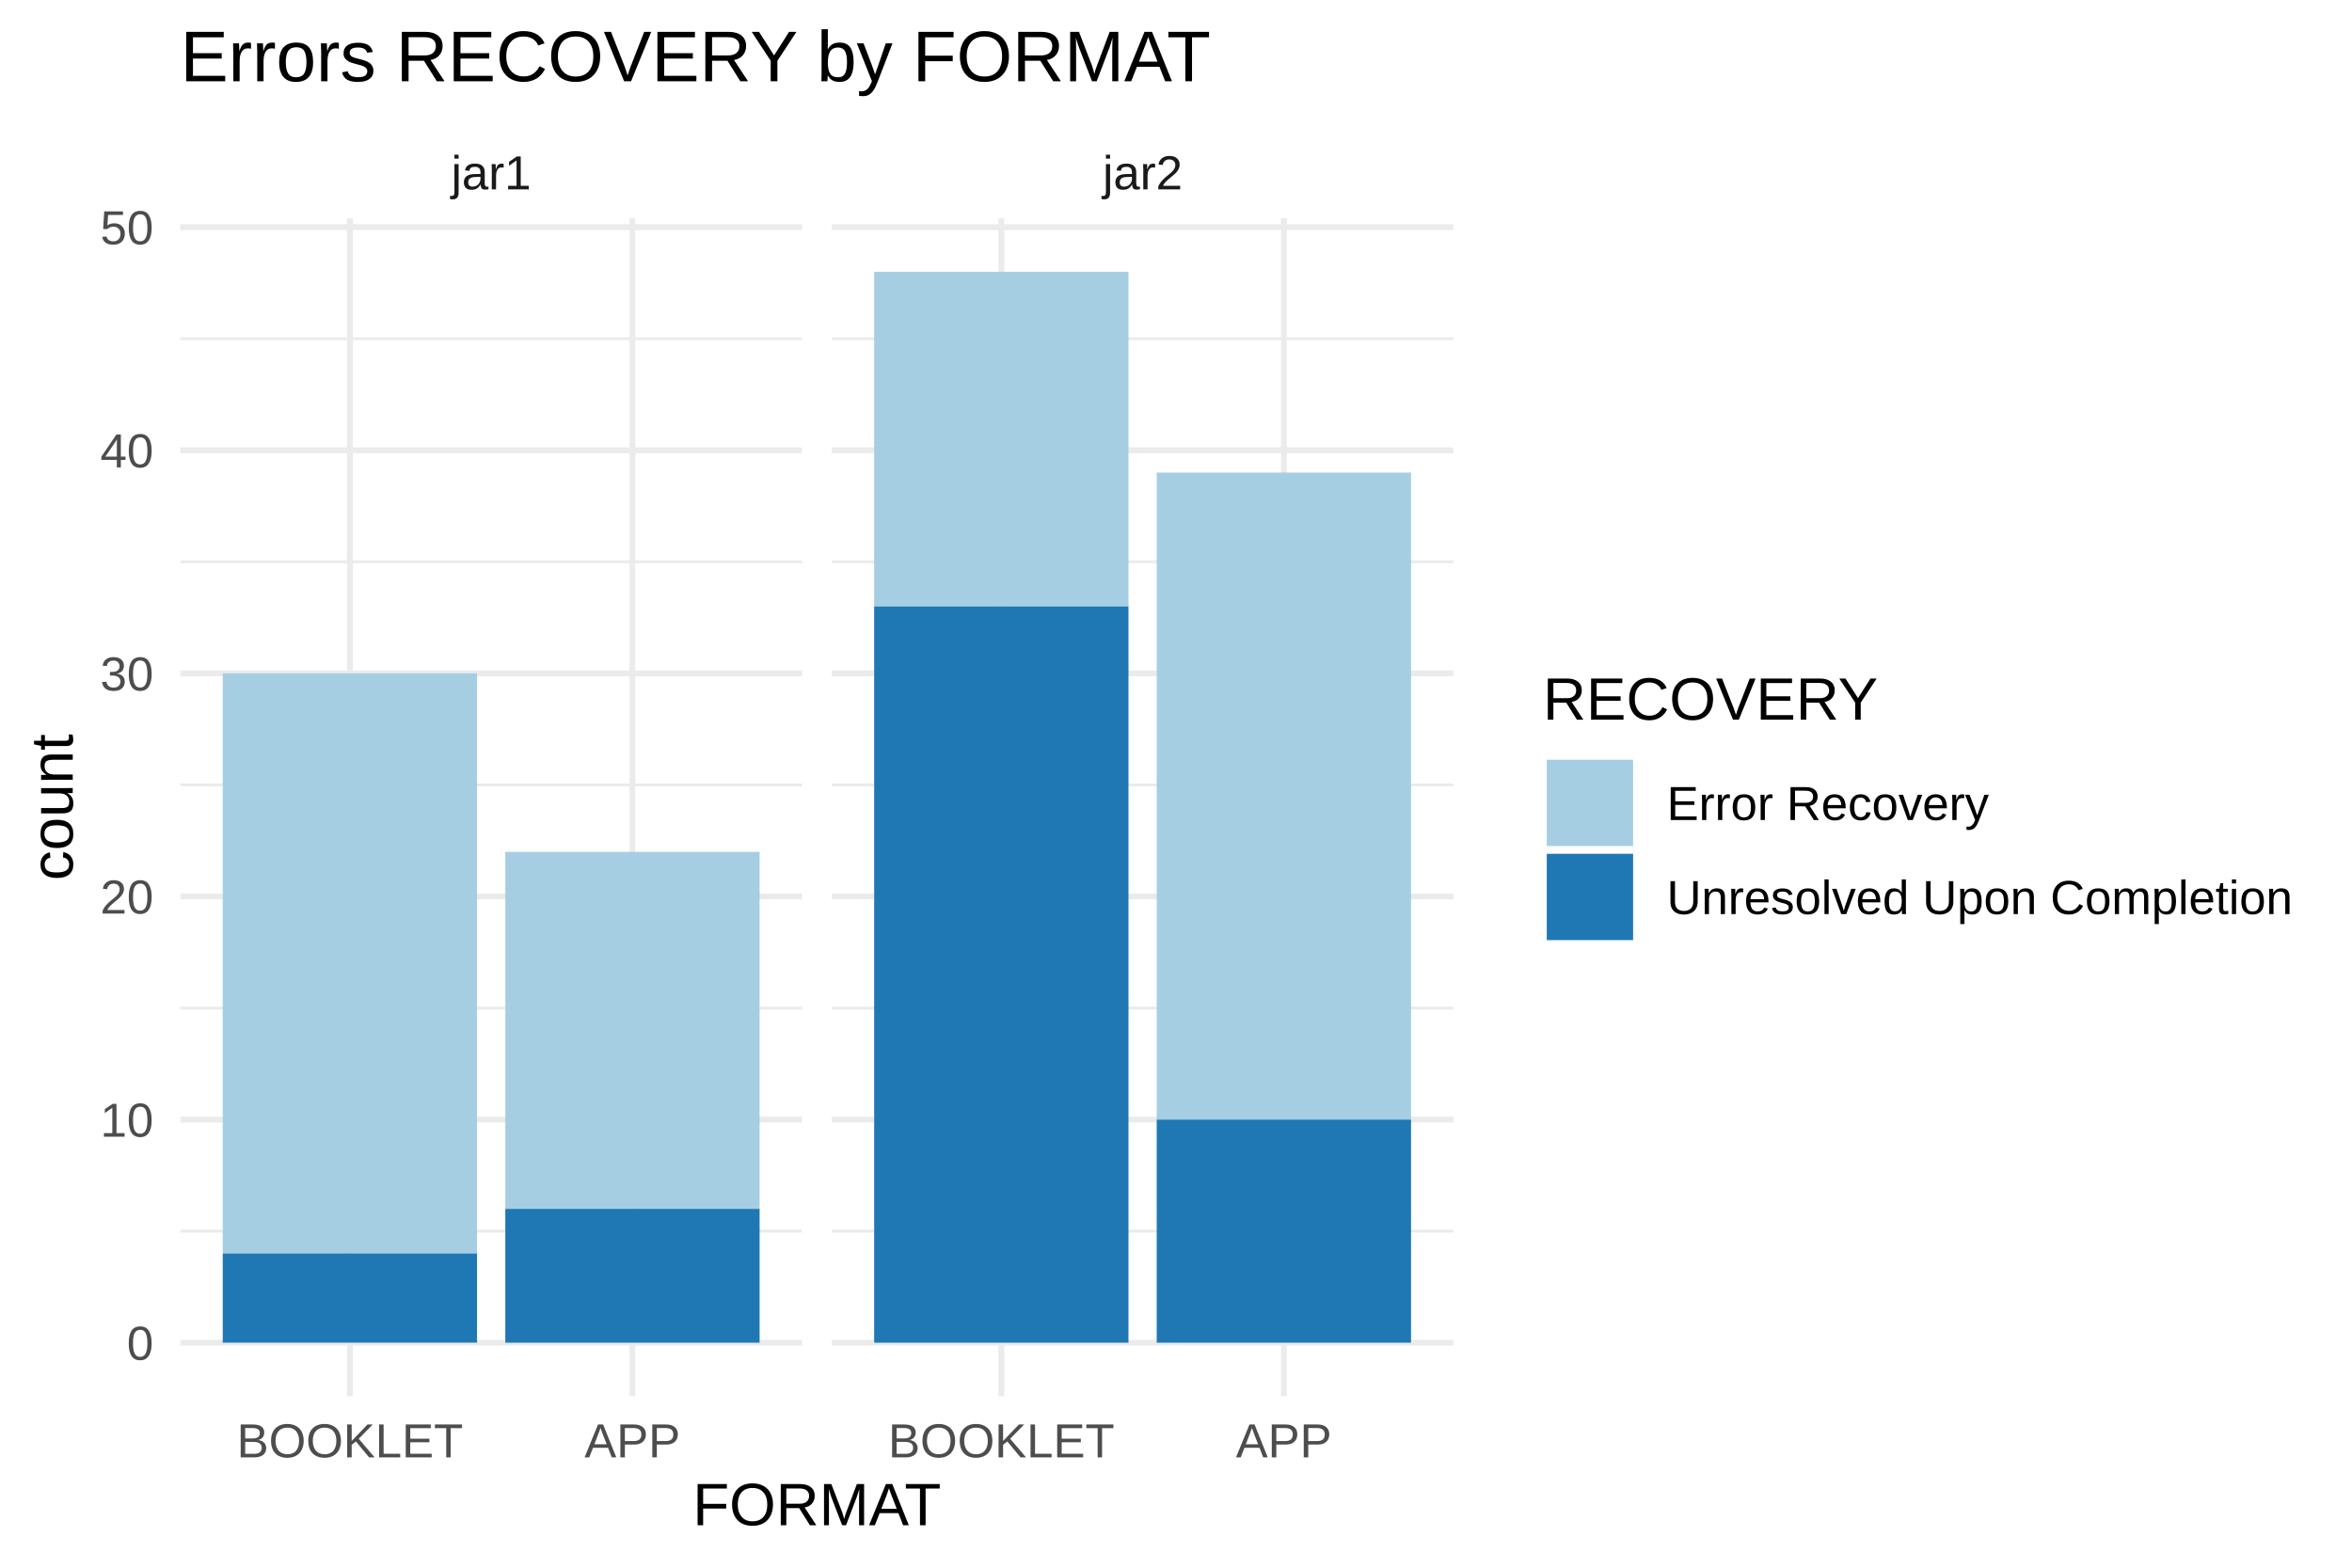
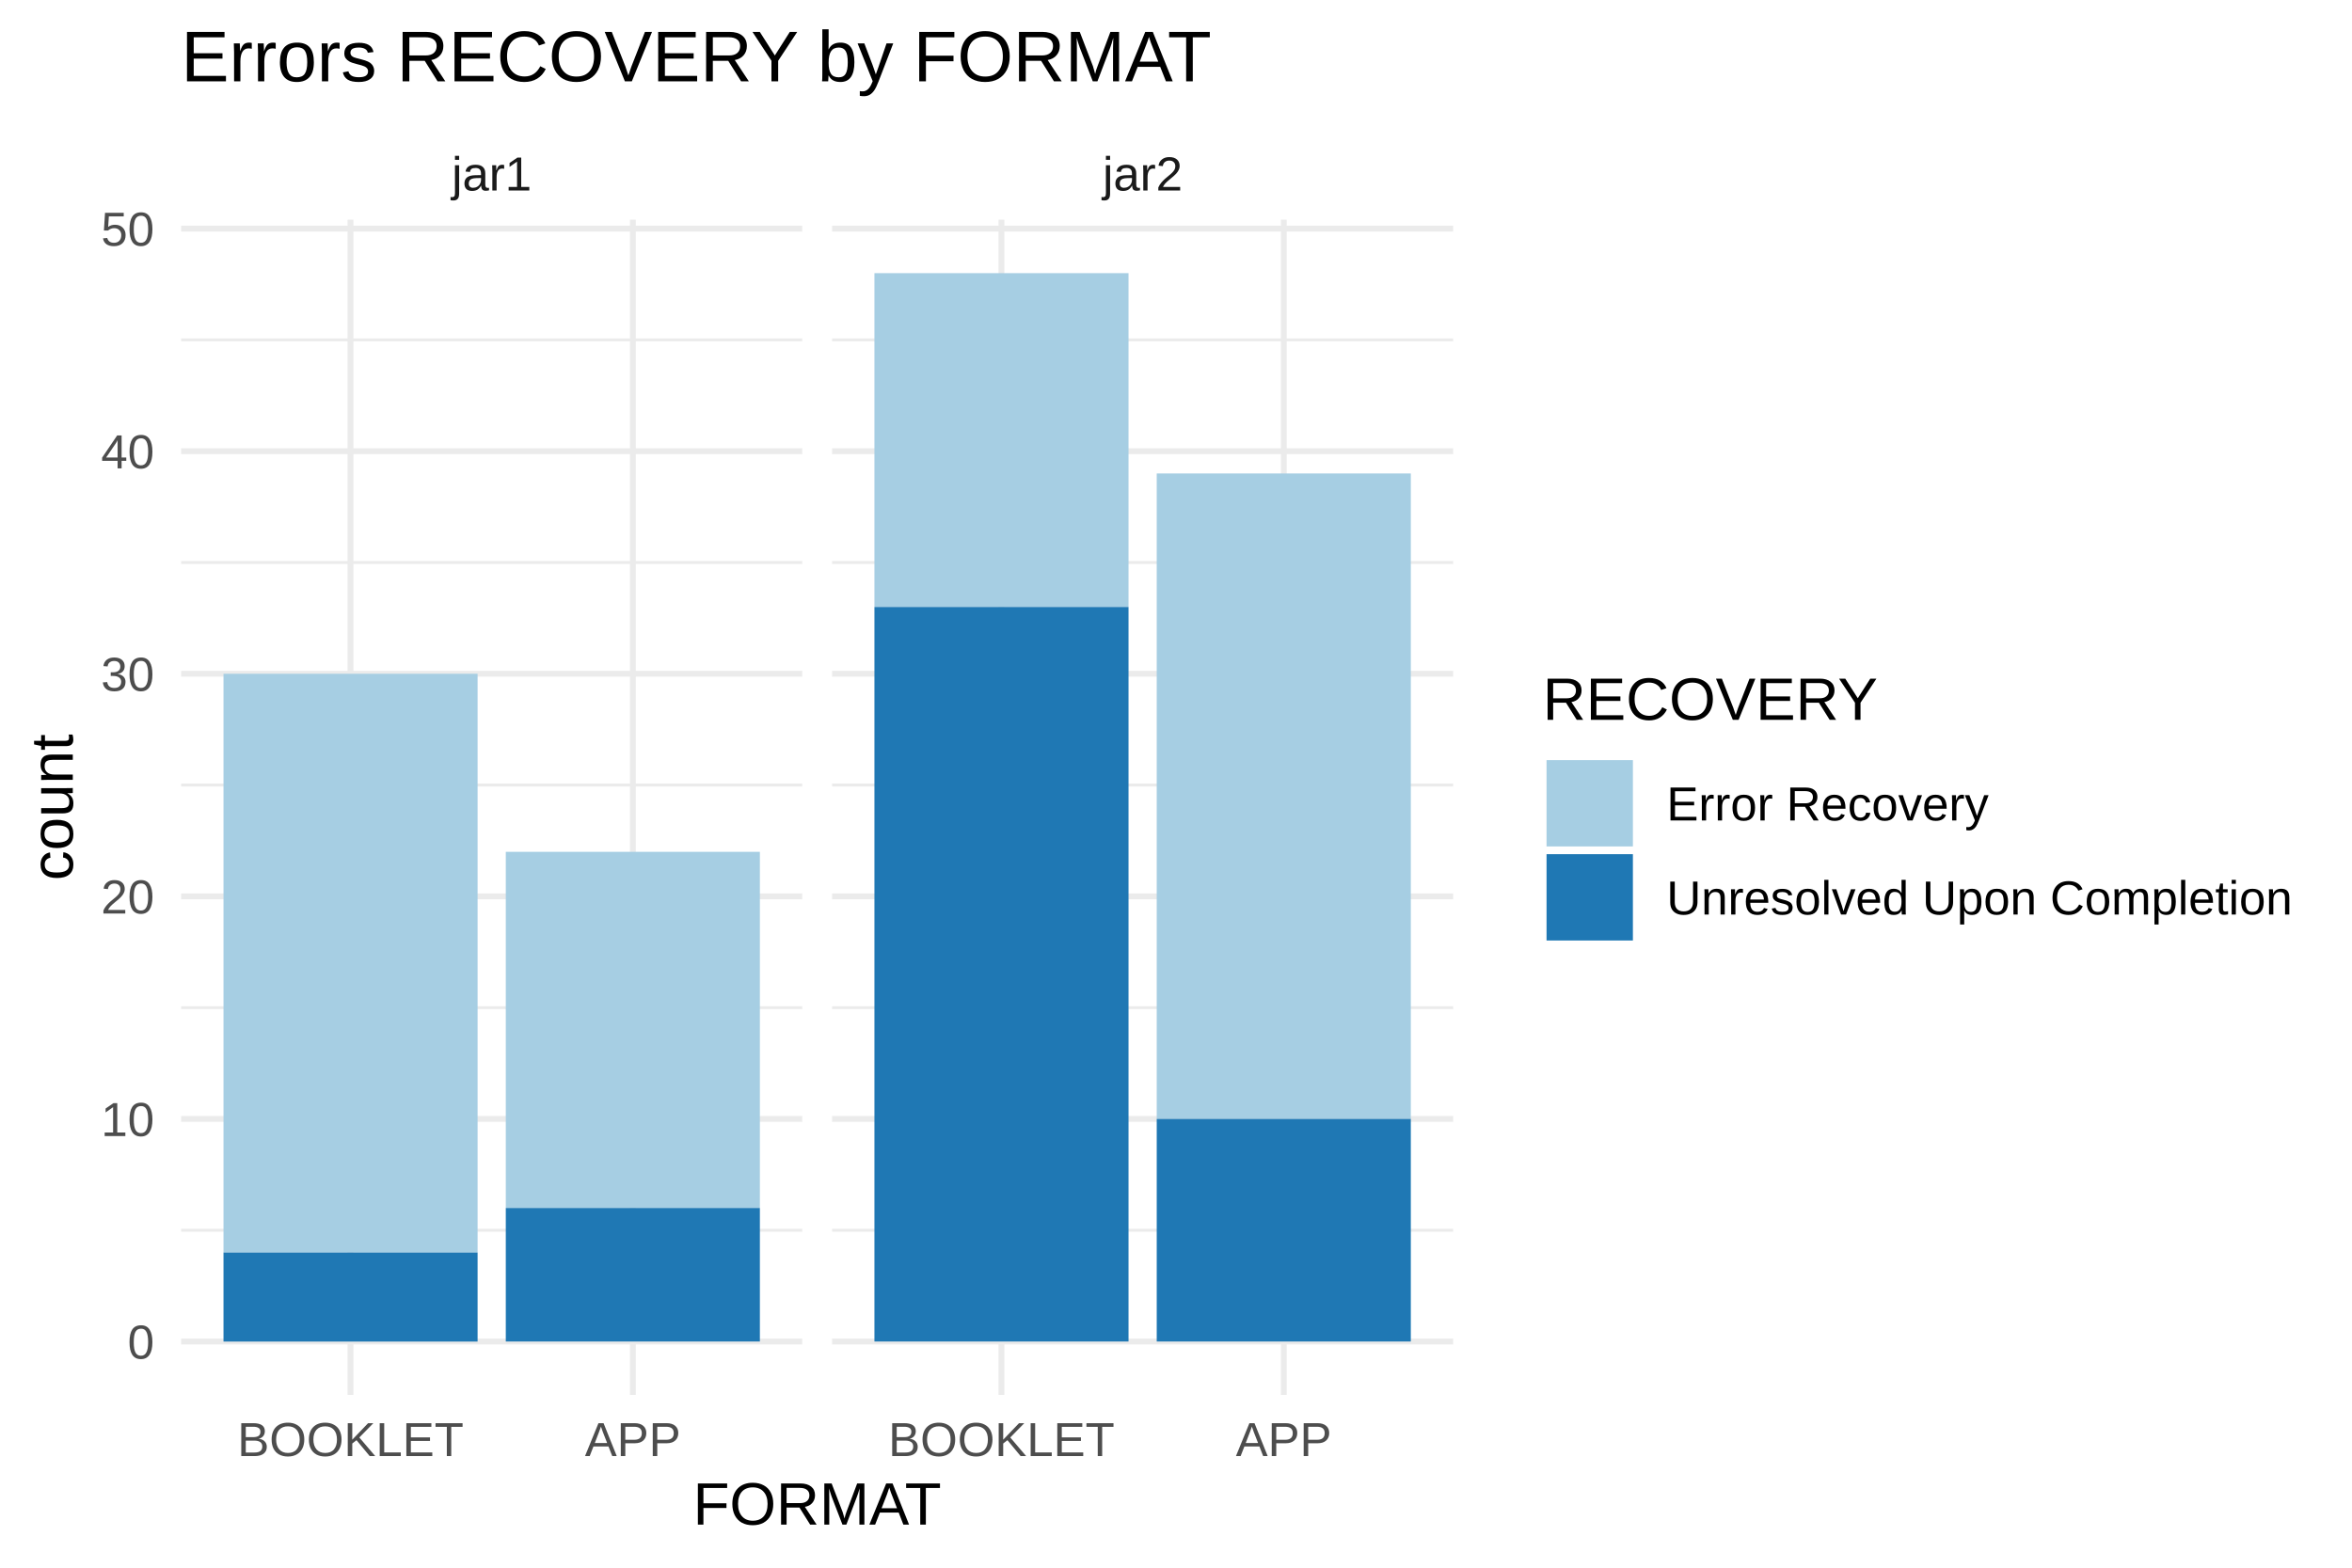
- <svg xmlns="http://www.w3.org/2000/svg" width="432.00pt" height="288.00pt" viewBox="0 0 432.00 288.00">
-   <g class="svglite">
-     <defs>
-       <style type="text/css">
+ <svg xmlns="http://www.w3.org/2000/svg" class="svglite" width="432.00pt" height="288.00pt" viewBox="0 0 432.00 288.00">
+   <defs>
+     <style type="text/css">
    .svglite line, .svglite polyline, .svglite polygon, .svglite path, .svglite rect, .svglite circle {
      fill: none;
      stroke: #000000;
      stroke-linecap: round;
      stroke-linejoin: round;
      stroke-miterlimit: 10.00;
    }
    .svglite text {
      white-space: pre;
    }
-     .svglite g.glyphgroup path {
-       fill: inherit;
-       stroke: none;
-     }
  </style>
-     </defs>
-     <rect width="100%" height="100%" style="stroke: none; fill: none;" />
-     <defs>
-       <clipPath id="cpMC4wMHw0MzIuMDB8MC4wMHwyODguMDA=">
-         <rect x="0.00" y="0.00" width="432.00" height="288.00" />
-       </clipPath>
-     </defs>
-     <g clip-path="url(#cpMC4wMHw0MzIuMDB8MC4wMHwyODguMDA=)">
+   </defs>
+   <rect width="100%" height="100%" style="stroke: none; fill: none;" />
+   <defs>
+     <clipPath id="cpMC4wMHw0MzIuMDB8MC4wMHwyODguMDA=">
+       <rect x="0.00" y="0.00" width="432.00" height="288.00" />
+     </clipPath>
+   </defs>
+   <g clip-path="url(#cpMC4wMHw0MzIuMDB8MC4wMHwyODguMDA=)">
</g>
-     <defs>
-       <clipPath id="cpMzMuMTN8MTQ3LjMwfDQwLjA5fDI1Ni41MA==">
-         <rect x="33.13" y="40.09" width="114.17" height="216.41" />
-       </clipPath>
-     </defs>
-     <g clip-path="url(#cpMzMuMTN8MTQ3LjMwfDQwLjA5fDI1Ni41MA==)">
-       <polyline points="33.13,226.17 147.30,226.17 " style="stroke-width: 0.53; stroke: #EBEBEB; stroke-linecap: butt;" />
-       <polyline points="33.13,185.19 147.30,185.19 " style="stroke-width: 0.53; stroke: #EBEBEB; stroke-linecap: butt;" />
-       <polyline points="33.13,144.20 147.30,144.20 " style="stroke-width: 0.53; stroke: #EBEBEB; stroke-linecap: butt;" />
-       <polyline points="33.13,103.21 147.30,103.21 " style="stroke-width: 0.53; stroke: #EBEBEB; stroke-linecap: butt;" />
-       <polyline points="33.13,62.23 147.30,62.23 " style="stroke-width: 0.53; stroke: #EBEBEB; stroke-linecap: butt;" />
-       <polyline points="33.13,246.67 147.30,246.67 " style="stroke-width: 1.07; stroke: #EBEBEB; stroke-linecap: butt;" />
-       <polyline points="33.13,205.68 147.30,205.68 " style="stroke-width: 1.07; stroke: #EBEBEB; stroke-linecap: butt;" />
-       <polyline points="33.13,164.69 147.30,164.69 " style="stroke-width: 1.07; stroke: #EBEBEB; stroke-linecap: butt;" />
-       <polyline points="33.13,123.71 147.30,123.71 " style="stroke-width: 1.07; stroke: #EBEBEB; stroke-linecap: butt;" />
-       <polyline points="33.13,82.72 147.30,82.72 " style="stroke-width: 1.07; stroke: #EBEBEB; stroke-linecap: butt;" />
-       <polyline points="33.13,41.73 147.30,41.73 " style="stroke-width: 1.07; stroke: #EBEBEB; stroke-linecap: butt;" />
-       <polyline points="64.27,256.50 64.27,40.09 " style="stroke-width: 1.07; stroke: #EBEBEB; stroke-linecap: butt;" />
-       <polyline points="116.16,256.50 116.16,40.09 " style="stroke-width: 1.07; stroke: #EBEBEB; stroke-linecap: butt;" />
-       <rect x="40.91" y="123.71" width="46.71" height="106.56" style="stroke-width: 1.07; stroke: none; stroke-linecap: butt; stroke-linejoin: miter; fill: #A6CEE3;" />
-       <rect x="40.91" y="230.27" width="46.71" height="16.39" style="stroke-width: 1.07; stroke: none; stroke-linecap: butt; stroke-linejoin: miter; fill: #1F78B4;" />
-       <rect x="92.81" y="156.50" width="46.71" height="65.58" style="stroke-width: 1.07; stroke: none; stroke-linecap: butt; stroke-linejoin: miter; fill: #A6CEE3;" />
-       <rect x="92.81" y="222.08" width="46.71" height="24.59" style="stroke-width: 1.07; stroke: none; stroke-linecap: butt; stroke-linejoin: miter; fill: #1F78B4;" />
-     </g>
-     <g clip-path="url(#cpMC4wMHw0MzIuMDB8MC4wMHwyODguMDA=)">
+   <defs>
+     <clipPath id="cpMzMuMjd8MTQ3LjM1fDQwLjM2fDI1Ni4yNw==">
+       <rect x="33.27" y="40.36" width="114.08" height="215.90" />
+     </clipPath>
+   </defs>
+   <g clip-path="url(#cpMzMuMjd8MTQ3LjM1fDQwLjM2fDI1Ni4yNw==)">
+     <polyline points="33.27,226.01 147.35,226.01 " style="stroke-width: 0.53; stroke: #EBEBEB; stroke-linecap: butt;" />
+     <polyline points="33.27,185.12 147.35,185.12 " style="stroke-width: 0.53; stroke: #EBEBEB; stroke-linecap: butt;" />
+     <polyline points="33.27,144.22 147.35,144.22 " style="stroke-width: 0.53; stroke: #EBEBEB; stroke-linecap: butt;" />
+     <polyline points="33.27,103.33 147.35,103.33 " style="stroke-width: 0.53; stroke: #EBEBEB; stroke-linecap: butt;" />
+     <polyline points="33.27,62.44 147.35,62.44 " style="stroke-width: 0.53; stroke: #EBEBEB; stroke-linecap: butt;" />
+     <polyline points="33.27,246.45 147.35,246.45 " style="stroke-width: 1.07; stroke: #EBEBEB; stroke-linecap: butt;" />
+     <polyline points="33.27,205.56 147.35,205.56 " style="stroke-width: 1.07; stroke: #EBEBEB; stroke-linecap: butt;" />
+     <polyline points="33.27,164.67 147.35,164.67 " style="stroke-width: 1.07; stroke: #EBEBEB; stroke-linecap: butt;" />
+     <polyline points="33.27,123.78 147.35,123.78 " style="stroke-width: 1.07; stroke: #EBEBEB; stroke-linecap: butt;" />
+     <polyline points="33.27,82.89 147.35,82.89 " style="stroke-width: 1.07; stroke: #EBEBEB; stroke-linecap: butt;" />
+     <polyline points="33.27,42.00 147.35,42.00 " style="stroke-width: 1.07; stroke: #EBEBEB; stroke-linecap: butt;" />
+     <polyline points="64.38,256.27 64.38,40.36 " style="stroke-width: 1.07; stroke: #EBEBEB; stroke-linecap: butt;" />
+     <polyline points="116.24,256.27 116.24,40.36 " style="stroke-width: 1.07; stroke: #EBEBEB; stroke-linecap: butt;" />
+     <rect x="41.05" y="123.78" width="46.67" height="106.32" style="stroke-width: 1.07; stroke: none; stroke-linecap: butt; stroke-linejoin: miter; fill: #A6CEE3;" />
+     <rect x="41.05" y="230.10" width="46.67" height="16.36" style="stroke-width: 1.07; stroke: none; stroke-linecap: butt; stroke-linejoin: miter; fill: #1F78B4;" />
+     <rect x="92.90" y="156.49" width="46.67" height="65.43" style="stroke-width: 1.07; stroke: none; stroke-linecap: butt; stroke-linejoin: miter; fill: #A6CEE3;" />
+     <rect x="92.90" y="221.92" width="46.67" height="24.53" style="stroke-width: 1.07; stroke: none; stroke-linecap: butt; stroke-linejoin: miter; fill: #1F78B4;" />
+   </g>
+   <g clip-path="url(#cpMC4wMHw0MzIuMDB8MC4wMHwyODguMDA=)">
</g>
-     <defs>
-       <clipPath id="cpMTUyLjc4fDI2Ni45NXw0MC4wOXwyNTYuNTA=">
-         <rect x="152.78" y="40.09" width="114.17" height="216.41" />
-       </clipPath>
-     </defs>
-     <g clip-path="url(#cpMTUyLjc4fDI2Ni45NXw0MC4wOXwyNTYuNTA=)">
-       <polyline points="152.78,226.17 266.95,226.17 " style="stroke-width: 0.53; stroke: #EBEBEB; stroke-linecap: butt;" />
-       <polyline points="152.78,185.19 266.95,185.19 " style="stroke-width: 0.53; stroke: #EBEBEB; stroke-linecap: butt;" />
-       <polyline points="152.78,144.20 266.95,144.20 " style="stroke-width: 0.53; stroke: #EBEBEB; stroke-linecap: butt;" />
-       <polyline points="152.78,103.21 266.95,103.21 " style="stroke-width: 0.53; stroke: #EBEBEB; stroke-linecap: butt;" />
-       <polyline points="152.78,62.23 266.95,62.23 " style="stroke-width: 0.53; stroke: #EBEBEB; stroke-linecap: butt;" />
-       <polyline points="152.78,246.67 266.95,246.67 " style="stroke-width: 1.07; stroke: #EBEBEB; stroke-linecap: butt;" />
-       <polyline points="152.78,205.68 266.95,205.68 " style="stroke-width: 1.07; stroke: #EBEBEB; stroke-linecap: butt;" />
-       <polyline points="152.78,164.69 266.95,164.69 " style="stroke-width: 1.07; stroke: #EBEBEB; stroke-linecap: butt;" />
-       <polyline points="152.78,123.71 266.95,123.71 " style="stroke-width: 1.07; stroke: #EBEBEB; stroke-linecap: butt;" />
-       <polyline points="152.78,82.72 266.95,82.72 " style="stroke-width: 1.07; stroke: #EBEBEB; stroke-linecap: butt;" />
-       <polyline points="152.78,41.73 266.95,41.73 " style="stroke-width: 1.07; stroke: #EBEBEB; stroke-linecap: butt;" />
-       <polyline points="183.92,256.50 183.92,40.09 " style="stroke-width: 1.07; stroke: #EBEBEB; stroke-linecap: butt;" />
-       <polyline points="235.81,256.50 235.81,40.09 " style="stroke-width: 1.07; stroke: #EBEBEB; stroke-linecap: butt;" />
-       <rect x="160.56" y="49.93" width="46.71" height="61.48" style="stroke-width: 1.07; stroke: none; stroke-linecap: butt; stroke-linejoin: miter; fill: #A6CEE3;" />
-       <rect x="160.56" y="111.41" width="46.71" height="135.26" style="stroke-width: 1.07; stroke: none; stroke-linecap: butt; stroke-linejoin: miter; fill: #1F78B4;" />
-       <rect x="212.46" y="86.82" width="46.71" height="118.86" style="stroke-width: 1.07; stroke: none; stroke-linecap: butt; stroke-linejoin: miter; fill: #A6CEE3;" />
-       <rect x="212.46" y="205.68" width="46.71" height="40.99" style="stroke-width: 1.07; stroke: none; stroke-linecap: butt; stroke-linejoin: miter; fill: #1F78B4;" />
-     </g>
-     <g clip-path="url(#cpMC4wMHw0MzIuMDB8MC4wMHwyODguMDA=)">
+   <defs>
+     <clipPath id="cpMTUyLjgzfDI2Ni45MXw0MC4zNnwyNTYuMjc=">
+       <rect x="152.83" y="40.36" width="114.08" height="215.90" />
+     </clipPath>
+   </defs>
+   <g clip-path="url(#cpMTUyLjgzfDI2Ni45MXw0MC4zNnwyNTYuMjc=)">
+     <polyline points="152.83,226.01 266.91,226.01 " style="stroke-width: 0.53; stroke: #EBEBEB; stroke-linecap: butt;" />
+     <polyline points="152.83,185.12 266.91,185.12 " style="stroke-width: 0.53; stroke: #EBEBEB; stroke-linecap: butt;" />
+     <polyline points="152.83,144.22 266.91,144.22 " style="stroke-width: 0.53; stroke: #EBEBEB; stroke-linecap: butt;" />
+     <polyline points="152.83,103.33 266.91,103.33 " style="stroke-width: 0.53; stroke: #EBEBEB; stroke-linecap: butt;" />
+     <polyline points="152.83,62.44 266.91,62.44 " style="stroke-width: 0.53; stroke: #EBEBEB; stroke-linecap: butt;" />
+     <polyline points="152.83,246.45 266.91,246.45 " style="stroke-width: 1.07; stroke: #EBEBEB; stroke-linecap: butt;" />
+     <polyline points="152.83,205.56 266.91,205.56 " style="stroke-width: 1.07; stroke: #EBEBEB; stroke-linecap: butt;" />
+     <polyline points="152.83,164.67 266.91,164.67 " style="stroke-width: 1.07; stroke: #EBEBEB; stroke-linecap: butt;" />
+     <polyline points="152.83,123.78 266.91,123.78 " style="stroke-width: 1.07; stroke: #EBEBEB; stroke-linecap: butt;" />
+     <polyline points="152.83,82.89 266.91,82.89 " style="stroke-width: 1.07; stroke: #EBEBEB; stroke-linecap: butt;" />
+     <polyline points="152.83,42.00 266.91,42.00 " style="stroke-width: 1.07; stroke: #EBEBEB; stroke-linecap: butt;" />
+     <polyline points="183.94,256.27 183.94,40.36 " style="stroke-width: 1.07; stroke: #EBEBEB; stroke-linecap: butt;" />
+     <polyline points="235.80,256.27 235.80,40.36 " style="stroke-width: 1.07; stroke: #EBEBEB; stroke-linecap: butt;" />
+     <rect x="160.61" y="50.18" width="46.67" height="61.34" style="stroke-width: 1.07; stroke: none; stroke-linecap: butt; stroke-linejoin: miter; fill: #A6CEE3;" />
+     <rect x="160.61" y="111.51" width="46.67" height="134.94" style="stroke-width: 1.07; stroke: none; stroke-linecap: butt; stroke-linejoin: miter; fill: #1F78B4;" />
+     <rect x="212.46" y="86.98" width="46.67" height="118.58" style="stroke-width: 1.07; stroke: none; stroke-linecap: butt; stroke-linejoin: miter; fill: #A6CEE3;" />
+     <rect x="212.46" y="205.56" width="46.67" height="40.89" style="stroke-width: 1.07; stroke: none; stroke-linecap: butt; stroke-linejoin: miter; fill: #1F78B4;" />
+   </g>
+   <g clip-path="url(#cpMC4wMHw0MzIuMDB8MC4wMHwyODguMDA=)">
</g>
-     <defs>
-       <clipPath id="cpMzMuMTN8MTQ3LjMwfDIzLjE4fDQwLjA5">
-         <rect x="33.13" y="23.18" width="114.17" height="16.92" />
-       </clipPath>
-     </defs>
-     <g clip-path="url(#cpMzMuMTN8MTQ3LjMwfDIzLjE4fDQwLjA5)">
-       <text x="90.21" y="34.79" text-anchor="middle" style="font-size: 8.80px;fill: #1A1A1A; font-family: &quot;Arial&quot;;" textLength="14.66px" lengthAdjust="spacingAndGlyphs">jar1</text>
-     </g>
-     <g clip-path="url(#cpMC4wMHw0MzIuMDB8MC4wMHwyODguMDA=)">
+   <defs>
+     <clipPath id="cpMzMuMjd8MTQ3LjM1fDIzLjM0fDQwLjM2">
+       <rect x="33.27" y="23.34" width="114.08" height="17.03" />
+     </clipPath>
+   </defs>
+   <g clip-path="url(#cpMzMuMjd8MTQ3LjM1fDIzLjM0fDQwLjM2)">
+     <text x="90.31" y="35.00" text-anchor="middle" style="font-size: 8.80px;fill: #1A1A1A; font-family: &quot;Arial&quot;;" textLength="14.67px" lengthAdjust="spacingAndGlyphs">jar1</text>
+   </g>
+   <g clip-path="url(#cpMC4wMHw0MzIuMDB8MC4wMHwyODguMDA=)">
</g>
-     <defs>
-       <clipPath id="cpMTUyLjc4fDI2Ni45NXwyMy4xOHw0MC4wOQ==">
-         <rect x="152.78" y="23.18" width="114.17" height="16.92" />
-       </clipPath>
-     </defs>
-     <g clip-path="url(#cpMTUyLjc4fDI2Ni45NXwyMy4xOHw0MC4wOQ==)">
-       <text x="209.87" y="34.79" text-anchor="middle" style="font-size: 8.80px;fill: #1A1A1A; font-family: &quot;Arial&quot;;" textLength="14.66px" lengthAdjust="spacingAndGlyphs">jar2</text>
-     </g>
-     <g clip-path="url(#cpMC4wMHw0MzIuMDB8MC4wMHwyODguMDA=)">
-       <text x="64.27" y="267.74" text-anchor="middle" style="font-size: 8.80px;fill: #4D4D4D; font-family: &quot;Arial&quot;;" textLength="41.58px" lengthAdjust="spacingAndGlyphs">BOOKLET</text>
-       <text x="116.16" y="267.74" text-anchor="middle" style="font-size: 8.80px;fill: #4D4D4D; font-family: &quot;Arial&quot;;" textLength="17.62px" lengthAdjust="spacingAndGlyphs">APP</text>
-       <text x="183.92" y="267.74" text-anchor="middle" style="font-size: 8.80px;fill: #4D4D4D; font-family: &quot;Arial&quot;;" textLength="41.58px" lengthAdjust="spacingAndGlyphs">BOOKLET</text>
-       <text x="235.81" y="267.74" text-anchor="middle" style="font-size: 8.80px;fill: #4D4D4D; font-family: &quot;Arial&quot;;" textLength="17.62px" lengthAdjust="spacingAndGlyphs">APP</text>
-       <text x="28.20" y="249.82" text-anchor="end" style="font-size: 8.80px;fill: #4D4D4D; font-family: &quot;Arial&quot;;" textLength="4.89px" lengthAdjust="spacingAndGlyphs">0</text>
-       <text x="28.20" y="208.83" text-anchor="end" style="font-size: 8.80px;fill: #4D4D4D; font-family: &quot;Arial&quot;;" textLength="9.78px" lengthAdjust="spacingAndGlyphs">10</text>
-       <text x="28.20" y="167.84" text-anchor="end" style="font-size: 8.80px;fill: #4D4D4D; font-family: &quot;Arial&quot;;" textLength="9.78px" lengthAdjust="spacingAndGlyphs">20</text>
-       <text x="28.20" y="126.86" text-anchor="end" style="font-size: 8.80px;fill: #4D4D4D; font-family: &quot;Arial&quot;;" textLength="9.78px" lengthAdjust="spacingAndGlyphs">30</text>
-       <text x="28.20" y="85.87" text-anchor="end" style="font-size: 8.80px;fill: #4D4D4D; font-family: &quot;Arial&quot;;" textLength="9.78px" lengthAdjust="spacingAndGlyphs">40</text>
-       <text x="28.20" y="44.88" text-anchor="end" style="font-size: 8.80px;fill: #4D4D4D; font-family: &quot;Arial&quot;;" textLength="9.78px" lengthAdjust="spacingAndGlyphs">50</text>
-       <text x="150.04" y="280.20" text-anchor="middle" style="font-size: 11.00px; font-family: &quot;Arial&quot;;" textLength="45.62px" lengthAdjust="spacingAndGlyphs">FORMAT</text>
-       <text transform="translate(13.36,148.30) rotate(-90)" text-anchor="middle" style="font-size: 11.00px; font-family: &quot;Arial&quot;;" textLength="26.94px" lengthAdjust="spacingAndGlyphs">count</text>
-       <text x="283.39" y="132.22" style="font-size: 11.00px; font-family: &quot;Arial&quot;;" textLength="61.55px" lengthAdjust="spacingAndGlyphs">RECOVERY</text>
-       <rect x="284.10" y="139.57" width="15.86" height="15.86" style="stroke-width: 1.07; stroke: none; stroke-linecap: butt; stroke-linejoin: miter; fill: #A6CEE3;" />
-       <rect x="284.10" y="156.85" width="15.86" height="15.86" style="stroke-width: 1.07; stroke: none; stroke-linecap: butt; stroke-linejoin: miter; fill: #1F78B4;" />
-       <text x="306.15" y="150.65" style="font-size: 8.80px; font-family: &quot;Arial&quot;;" textLength="59.14px" lengthAdjust="spacingAndGlyphs">Error Recovery</text>
-       <text x="306.15" y="167.93" style="font-size: 8.80px; font-family: &quot;Arial&quot;;" textLength="114.89px" lengthAdjust="spacingAndGlyphs">Unresolved Upon Completion</text>
-       <text x="33.13" y="14.93" style="font-size: 13.20px; font-family: &quot;Arial&quot;;" textLength="189.05px" lengthAdjust="spacingAndGlyphs">Errors RECOVERY by FORMAT</text>
-     </g>
+   <defs>
+     <clipPath id="cpMTUyLjgzfDI2Ni45MXwyMy4zNHw0MC4zNg==">
+       <rect x="152.83" y="23.34" width="114.08" height="17.03" />
+     </clipPath>
+   </defs>
+   <g clip-path="url(#cpMTUyLjgzfDI2Ni45MXwyMy4zNHw0MC4zNg==)">
+     <text x="209.87" y="35.00" text-anchor="middle" style="font-size: 8.80px;fill: #1A1A1A; font-family: &quot;Arial&quot;;" textLength="14.67px" lengthAdjust="spacingAndGlyphs">jar2</text>
+   </g>
+   <g clip-path="url(#cpMC4wMHw0MzIuMDB8MC4wMHwyODguMDA=)">
+     <text x="64.38" y="267.50" text-anchor="middle" style="font-size: 8.80px;fill: #4D4D4D; font-family: &quot;Arial&quot;;" textLength="41.55px" lengthAdjust="spacingAndGlyphs">BOOKLET</text>
+     <text x="116.24" y="267.50" text-anchor="middle" style="font-size: 8.80px;fill: #4D4D4D; font-family: &quot;Arial&quot;;" textLength="17.60px" lengthAdjust="spacingAndGlyphs">APP</text>
+     <text x="183.94" y="267.50" text-anchor="middle" style="font-size: 8.80px;fill: #4D4D4D; font-family: &quot;Arial&quot;;" textLength="41.55px" lengthAdjust="spacingAndGlyphs">BOOKLET</text>
+     <text x="235.80" y="267.50" text-anchor="middle" style="font-size: 8.80px;fill: #4D4D4D; font-family: &quot;Arial&quot;;" textLength="17.60px" lengthAdjust="spacingAndGlyphs">APP</text>
+     <text x="28.34" y="249.61" text-anchor="end" style="font-size: 8.80px;fill: #4D4D4D; font-family: &quot;Arial&quot;;" textLength="4.90px" lengthAdjust="spacingAndGlyphs">0</text>
+     <text x="28.34" y="208.71" text-anchor="end" style="font-size: 8.80px;fill: #4D4D4D; font-family: &quot;Arial&quot;;" textLength="9.79px" lengthAdjust="spacingAndGlyphs">10</text>
+     <text x="28.34" y="167.82" text-anchor="end" style="font-size: 8.80px;fill: #4D4D4D; font-family: &quot;Arial&quot;;" textLength="9.79px" lengthAdjust="spacingAndGlyphs">20</text>
+     <text x="28.34" y="126.93" text-anchor="end" style="font-size: 8.80px;fill: #4D4D4D; font-family: &quot;Arial&quot;;" textLength="9.79px" lengthAdjust="spacingAndGlyphs">30</text>
+     <text x="28.34" y="86.04" text-anchor="end" style="font-size: 8.80px;fill: #4D4D4D; font-family: &quot;Arial&quot;;" textLength="9.79px" lengthAdjust="spacingAndGlyphs">40</text>
+     <text x="28.34" y="45.15" text-anchor="end" style="font-size: 8.80px;fill: #4D4D4D; font-family: &quot;Arial&quot;;" textLength="9.79px" lengthAdjust="spacingAndGlyphs">50</text>
+     <text x="150.09" y="280.09" text-anchor="middle" style="font-size: 11.00px; font-family: &quot;Arial&quot;;" textLength="46.43px" lengthAdjust="spacingAndGlyphs">FORMAT</text>
+     <text transform="translate(13.37,148.31) rotate(-90)" text-anchor="middle" style="font-size: 11.00px; font-family: &quot;Arial&quot;;" textLength="26.91px" lengthAdjust="spacingAndGlyphs">count</text>
+     <text x="283.35" y="132.24" style="font-size: 11.00px; font-family: &quot;Arial&quot;;" textLength="61.73px" lengthAdjust="spacingAndGlyphs">RECOVERY</text>
+     <rect x="284.06" y="139.64" width="15.86" height="15.86" style="stroke-width: 1.07; stroke: none; stroke-linecap: butt; stroke-linejoin: miter; fill: #A6CEE3;" />
+     <rect x="284.06" y="156.92" width="15.86" height="15.86" style="stroke-width: 1.07; stroke: none; stroke-linecap: butt; stroke-linejoin: miter; fill: #1F78B4;" />
+     <text x="306.11" y="150.73" style="font-size: 8.80px; font-family: &quot;Arial&quot;;" textLength="59.16px" lengthAdjust="spacingAndGlyphs">Error Recovery</text>
+     <text x="306.11" y="168.01" style="font-size: 8.80px; font-family: &quot;Arial&quot;;" textLength="114.93px" lengthAdjust="spacingAndGlyphs">Unresolved Upon Completion</text>
+     <text x="33.27" y="14.94" style="font-size: 13.20px; font-family: &quot;Arial&quot;;" textLength="190.55px" lengthAdjust="spacingAndGlyphs">Errors RECOVERY by FORMAT</text>
  </g>
</svg>
